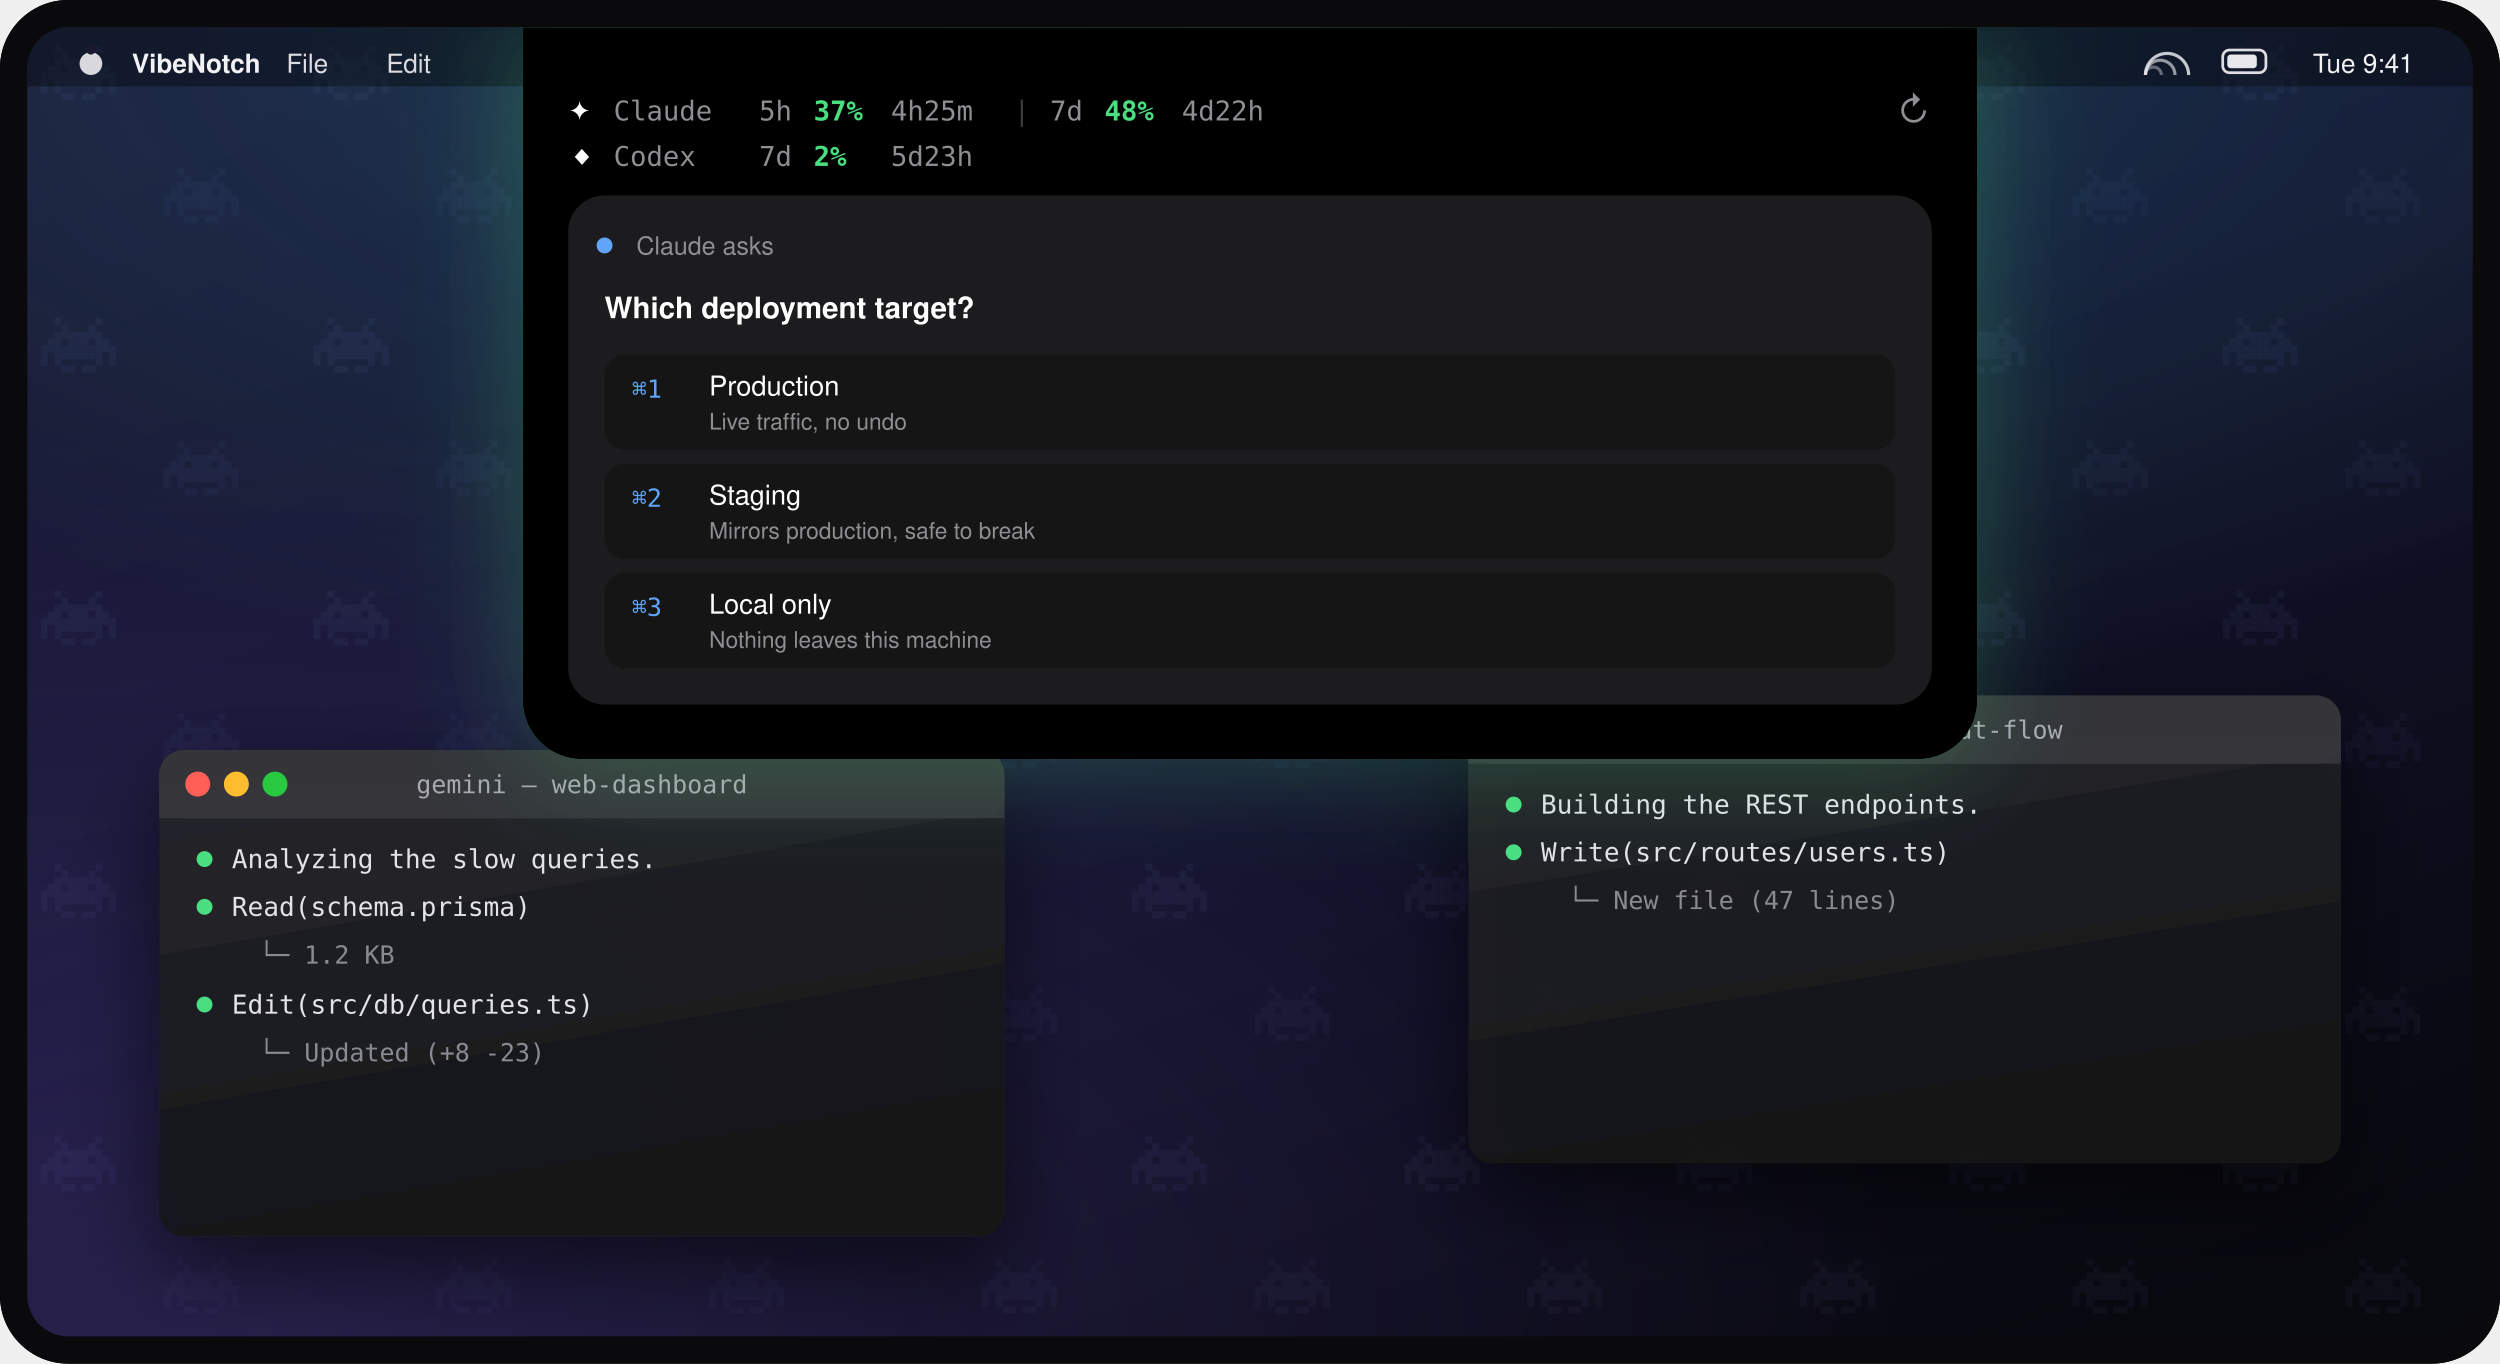
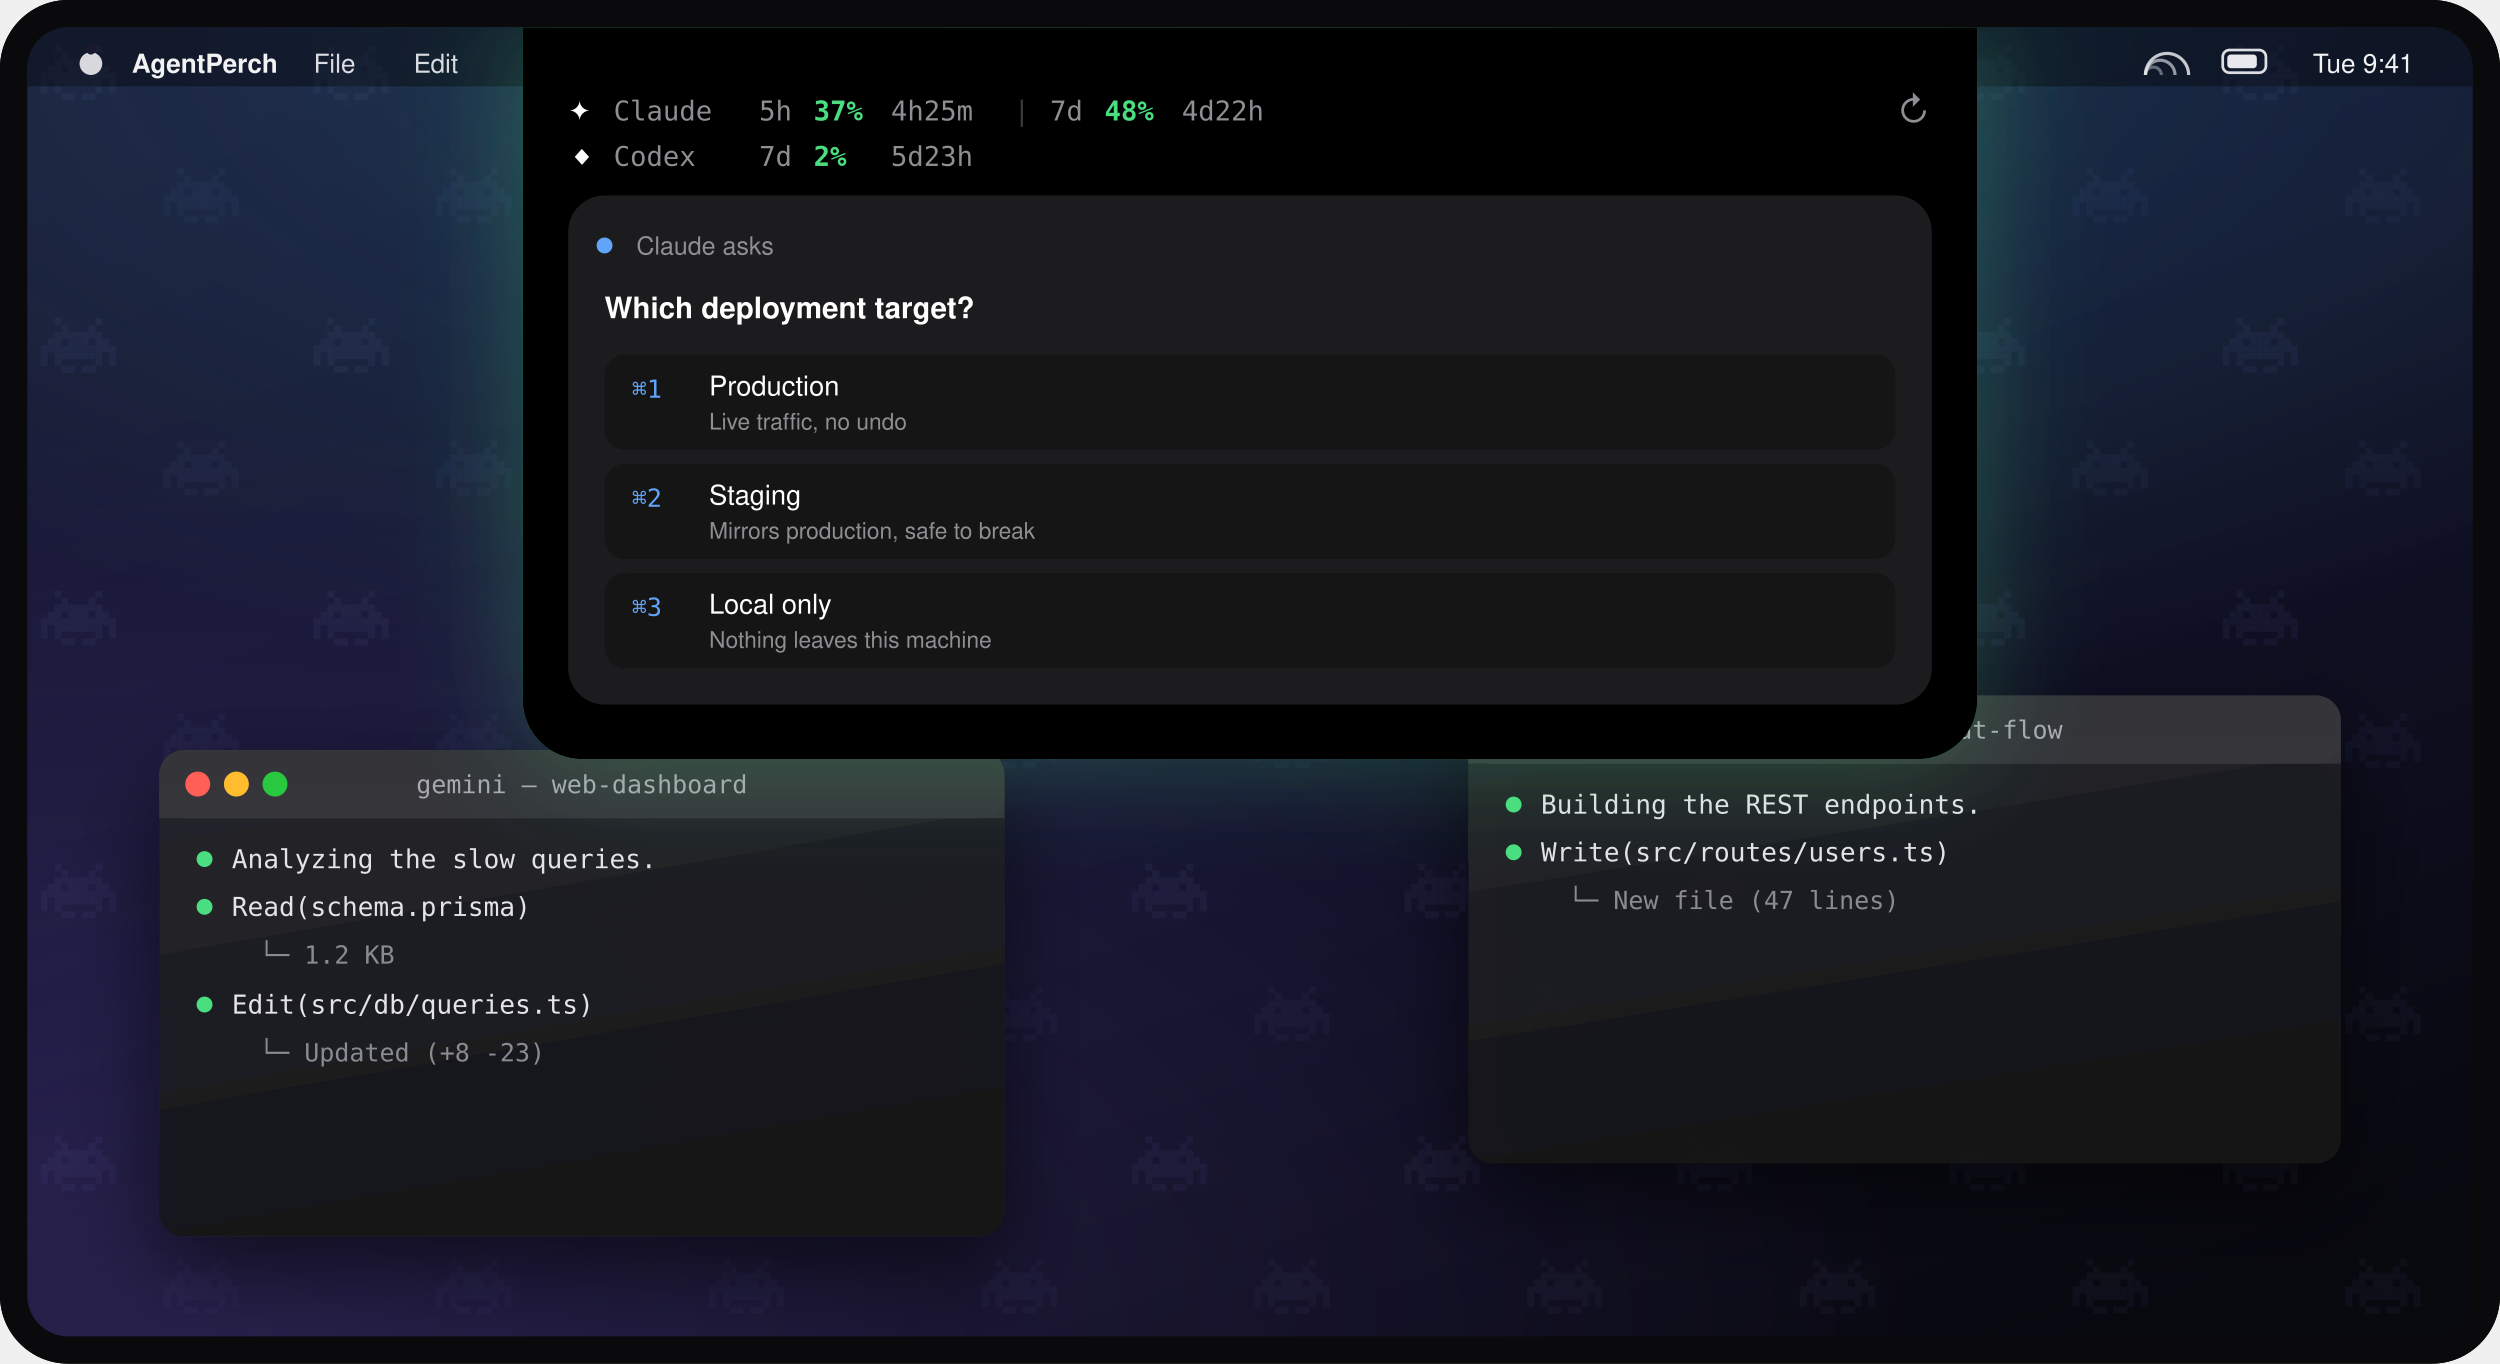
<svg xmlns="http://www.w3.org/2000/svg" width="1100" height="600" viewBox="0 0 1100 600" role="img">
  <rect x="0" y="0" width="1100" height="600" rx="30" fill="#000000" opacity="1.0" />
  <defs>
    <linearGradient id="sky" x1="0.15" y1="0" x2="0.85" y2="1">
      <stop offset="0%" stop-color="#1B1B3A" />
      <stop offset="45%" stop-color="#141430" />
      <stop offset="100%" stop-color="#08080F" />
    </linearGradient>
    <radialGradient id="glow" cx="0.5" cy="0" r="0.75">
      <stop offset="0%" stop-color="#4ADE80" stop-opacity="0.30" />
      <stop offset="55%" stop-color="#2AA5B8" stop-opacity="0.11" />
      <stop offset="100%" stop-color="#4ADE80" stop-opacity="0" />
    </radialGradient>
    <radialGradient id="corner" cx="0.08" cy="1" r="0.7">
      <stop offset="0%" stop-color="#7C5BD6" stop-opacity="0.22" />
      <stop offset="100%" stop-color="#7C5BD6" stop-opacity="0" />
    </radialGradient>
    <pattern id="invaders" width="120" height="120" patternUnits="userSpaceOnUse">
      <g fill="#8FA0FF" opacity="0.055" transform="translate(18,20)">
        <rect x="6" y="0" width="3" height="3" />
        <rect x="24" y="0" width="3" height="3" />
        <rect x="9" y="3" width="3" height="3" />
        <rect x="21" y="3" width="3" height="3" />
        <rect x="6" y="6" width="3" height="3" />
        <rect x="9" y="6" width="3" height="3" />
        <rect x="12" y="6" width="3" height="3" />
        <rect x="15" y="6" width="3" height="3" />
        <rect x="18" y="6" width="3" height="3" />
        <rect x="21" y="6" width="3" height="3" />
        <rect x="24" y="6" width="3" height="3" />
        <rect x="3" y="9" width="3" height="3" />
        <rect x="6" y="9" width="3" height="3" />
        <rect x="12" y="9" width="3" height="3" />
        <rect x="15" y="9" width="3" height="3" />
        <rect x="18" y="9" width="3" height="3" />
        <rect x="24" y="9" width="3" height="3" />
        <rect x="27" y="9" width="3" height="3" />
        <rect x="0" y="12" width="3" height="3" />
        <rect x="3" y="12" width="3" height="3" />
        <rect x="6" y="12" width="3" height="3" />
        <rect x="9" y="12" width="3" height="3" />
        <rect x="12" y="12" width="3" height="3" />
        <rect x="15" y="12" width="3" height="3" />
        <rect x="18" y="12" width="3" height="3" />
        <rect x="21" y="12" width="3" height="3" />
        <rect x="24" y="12" width="3" height="3" />
        <rect x="27" y="12" width="3" height="3" />
        <rect x="30" y="12" width="3" height="3" />
        <rect x="0" y="15" width="3" height="3" />
        <rect x="6" y="15" width="3" height="3" />
        <rect x="9" y="15" width="3" height="3" />
        <rect x="12" y="15" width="3" height="3" />
        <rect x="15" y="15" width="3" height="3" />
        <rect x="18" y="15" width="3" height="3" />
        <rect x="21" y="15" width="3" height="3" />
        <rect x="24" y="15" width="3" height="3" />
        <rect x="30" y="15" width="3" height="3" />
        <rect x="0" y="18" width="3" height="3" />
        <rect x="6" y="18" width="3" height="3" />
        <rect x="24" y="18" width="3" height="3" />
        <rect x="30" y="18" width="3" height="3" />
        <rect x="9" y="21" width="3" height="3" />
        <rect x="12" y="21" width="3" height="3" />
        <rect x="18" y="21" width="3" height="3" />
        <rect x="21" y="21" width="3" height="3" />
      </g>
      <g fill="#8FA0FF" opacity="0.045" transform="translate(72,74)">
        <rect x="6" y="0" width="3" height="3" />
        <rect x="24" y="0" width="3" height="3" />
        <rect x="9" y="3" width="3" height="3" />
        <rect x="21" y="3" width="3" height="3" />
        <rect x="6" y="6" width="3" height="3" />
        <rect x="9" y="6" width="3" height="3" />
        <rect x="12" y="6" width="3" height="3" />
        <rect x="15" y="6" width="3" height="3" />
        <rect x="18" y="6" width="3" height="3" />
        <rect x="21" y="6" width="3" height="3" />
        <rect x="24" y="6" width="3" height="3" />
        <rect x="3" y="9" width="3" height="3" />
        <rect x="6" y="9" width="3" height="3" />
        <rect x="12" y="9" width="3" height="3" />
        <rect x="15" y="9" width="3" height="3" />
        <rect x="18" y="9" width="3" height="3" />
        <rect x="24" y="9" width="3" height="3" />
        <rect x="27" y="9" width="3" height="3" />
        <rect x="0" y="12" width="3" height="3" />
        <rect x="3" y="12" width="3" height="3" />
        <rect x="6" y="12" width="3" height="3" />
        <rect x="9" y="12" width="3" height="3" />
        <rect x="12" y="12" width="3" height="3" />
        <rect x="15" y="12" width="3" height="3" />
        <rect x="18" y="12" width="3" height="3" />
        <rect x="21" y="12" width="3" height="3" />
        <rect x="24" y="12" width="3" height="3" />
        <rect x="27" y="12" width="3" height="3" />
        <rect x="30" y="12" width="3" height="3" />
        <rect x="0" y="15" width="3" height="3" />
        <rect x="6" y="15" width="3" height="3" />
        <rect x="9" y="15" width="3" height="3" />
        <rect x="12" y="15" width="3" height="3" />
        <rect x="15" y="15" width="3" height="3" />
        <rect x="18" y="15" width="3" height="3" />
        <rect x="21" y="15" width="3" height="3" />
        <rect x="24" y="15" width="3" height="3" />
        <rect x="30" y="15" width="3" height="3" />
        <rect x="0" y="18" width="3" height="3" />
        <rect x="6" y="18" width="3" height="3" />
        <rect x="24" y="18" width="3" height="3" />
        <rect x="30" y="18" width="3" height="3" />
        <rect x="9" y="21" width="3" height="3" />
        <rect x="12" y="21" width="3" height="3" />
        <rect x="18" y="21" width="3" height="3" />
        <rect x="21" y="21" width="3" height="3" />
      </g>
    </pattern>
    <linearGradient id="win" x1="0" y1="0" x2="0.3" y2="1">
      <stop offset="0%" stop-color="#26262C" stop-opacity="0.95" />
      <stop offset="100%" stop-color="#141418" stop-opacity="0.95" />
    </linearGradient>
    <filter id="drop" x="-30%" y="-30%" width="160%" height="190%">
      <feDropShadow dx="0" dy="16" stdDeviation="20" flood-color="#000" flood-opacity="0.6" />
    </filter>
    <filter id="halo" x="-50%" y="-50%" width="200%" height="200%">
      <feDropShadow dx="0" dy="0" stdDeviation="26" flood-color="#4ADE80" flood-opacity="0.30" />
    </filter>
  </defs>
  <clipPath id="screen">
    <rect x="12" y="12" width="1076" height="576" rx="18" />
  </clipPath>
  <rect x="0" y="0" width="1100" height="600" rx="30" fill="#0A0A0C" opacity="1.0" />
  <g clip-path="url(#screen)">
    <rect x="12" y="12" width="1076" height="576" rx="0" fill="url(#sky)" opacity="1.0" />
    <rect x="12" y="12" width="1076" height="576" rx="0" fill="url(#invaders)" opacity="1.0" />
    <rect x="12" y="12" width="1076" height="576" rx="0" fill="url(#corner)" opacity="1.0" />
    <rect x="12" y="12" width="1076" height="414.72" rx="0" fill="url(#glow)" opacity="1.0" />
    <rect x="12" y="12" width="1076" height="26" rx="0" fill="#000000" opacity="0.38" />
    <circle cx="40" cy="28" r="5" fill="#E8E8ED" opacity="0.92" />
    <rect x="38" y="19" width="4" height="5" rx="2" fill="#1A1830" />
-     <text x="58" y="32" font-family="-apple-system, BlinkMacSystemFont, 'SF Pro Text', Helvetica, Arial, sans-serif" font-size="11.5" font-weight="600" fill="#F2F2F5" text-anchor="start" opacity="1.0">VibeNotch</text>
-     <text x="126" y="32" font-family="-apple-system, BlinkMacSystemFont, 'SF Pro Text', Helvetica, Arial, sans-serif" font-size="11.5" font-weight="400" fill="#DCDCE2" text-anchor="start" opacity="1.0">File</text>
-     <text x="170" y="32" font-family="-apple-system, BlinkMacSystemFont, 'SF Pro Text', Helvetica, Arial, sans-serif" font-size="11.5" font-weight="400" fill="#DCDCE2" text-anchor="start" opacity="1.0">Edit</text>
+     <text x="58" y="32" font-family="-apple-system, BlinkMacSystemFont, 'SF Pro Text', Helvetica, Arial, sans-serif" font-size="11.5" font-weight="600" fill="#F2F2F5" text-anchor="start" opacity="1.0">AgentPerch</text>
+     <text x="138" y="32" font-family="-apple-system, BlinkMacSystemFont, 'SF Pro Text', Helvetica, Arial, sans-serif" font-size="11.5" font-weight="400" fill="#DCDCE2" text-anchor="start" opacity="1.0">File</text>
+     <text x="182" y="32" font-family="-apple-system, BlinkMacSystemFont, 'SF Pro Text', Helvetica, Arial, sans-serif" font-size="11.5" font-weight="400" fill="#DCDCE2" text-anchor="start" opacity="1.0">Edit</text>
    <text x="1062" y="32" font-family="-apple-system, BlinkMacSystemFont, 'SF Pro Text', Helvetica, Arial, sans-serif" font-size="11.5" font-weight="400" fill="#F2F2F5" text-anchor="end" opacity="1.0">Tue 9:41</text>
    <rect x="978" y="22" width="19" height="10" rx="3" fill="none" stroke="#E8E8ED" stroke-width="1.2" opacity="0.95" />
    <rect x="980" y="24" width="13" height="6" rx="1.5" fill="#E8E8ED" />
    <path d="M 944 33 a 3.5 3.5 0 0 1 7.0 0" fill="none" stroke="#E8E8ED" stroke-width="1.4" opacity="0.4" />
    <path d="M 944 33 a 6.5 6.5 0 0 1 13.0 0" fill="none" stroke="#E8E8ED" stroke-width="1.4" opacity="0.62" />
    <path d="M 944 33 a 9.5 9.5 0 0 1 19.0 0" fill="none" stroke="#E8E8ED" stroke-width="1.4" opacity="0.84" />
    <g filter="url(#drop)">
      <rect x="70" y="330" width="372" height="214" rx="11" fill="url(#win)" opacity="1.0" />
    </g>
    <rect x="70" y="330" width="372" height="30" rx="11" fill="#35353B" opacity="0.92" />
    <rect x="70" y="348" width="372" height="12" rx="0" fill="#35353B" opacity="0.92" />
    <circle cx="87" cy="345" r="5.5" fill="#FF5F57" />
    <circle cx="104" cy="345" r="5.5" fill="#FEBC2E" />
    <circle cx="121" cy="345" r="5.5" fill="#28C840" />
    <text x="256.0" y="349" font-family="ui-monospace, 'SF Mono', Menlo, monospace" font-size="11" font-weight="400" fill="#A9A9B2" text-anchor="middle" opacity="1.0">gemini — web-dashboard</text>
    <circle cx="90" cy="378" r="3.5" fill="#4ADE80" />
    <text x="102" y="382" font-family="ui-monospace, 'SF Mono', Menlo, monospace" font-size="11.5" font-weight="400" fill="#E3E3E8" text-anchor="start" opacity="1.0">Analyzing the slow queries.</text>
    <circle cx="90" cy="399" r="3.5" fill="#4ADE80" />
    <text x="102" y="403" font-family="ui-monospace, 'SF Mono', Menlo, monospace" font-size="11.5" font-weight="400" fill="#E3E3E8" text-anchor="start" opacity="1.0">Read(schema.prisma)</text>
    <text x="114" y="424" font-family="ui-monospace, 'SF Mono', Menlo, monospace" font-size="11" font-weight="400" fill="#8A8A93" text-anchor="start" opacity="1.0">└─ 1.2 KB</text>
    <circle cx="90" cy="442" r="3.5" fill="#4ADE80" />
    <text x="102" y="446" font-family="ui-monospace, 'SF Mono', Menlo, monospace" font-size="11.5" font-weight="400" fill="#E3E3E8" text-anchor="start" opacity="1.0">Edit(src/db/queries.ts)</text>
    <text x="114" y="467" font-family="ui-monospace, 'SF Mono', Menlo, monospace" font-size="11" font-weight="400" fill="#8A8A93" text-anchor="start" opacity="1.0">└─ Updated (+8 -23)</text>
    <g filter="url(#drop)">
      <rect x="646" y="306" width="384" height="206" rx="11" fill="url(#win)" opacity="1.0" />
    </g>
    <rect x="646" y="306" width="384" height="30" rx="11" fill="#35353B" opacity="0.92" />
    <rect x="646" y="324" width="384" height="12" rx="0" fill="#35353B" opacity="0.92" />
    <circle cx="663" cy="321" r="5.5" fill="#FF5F57" />
    <circle cx="680" cy="321" r="5.5" fill="#FEBC2E" />
    <circle cx="697" cy="321" r="5.5" fill="#28C840" />
    <text x="838.0" y="325" font-family="ui-monospace, 'SF Mono', Menlo, monospace" font-size="11" font-weight="400" fill="#A9A9B2" text-anchor="middle" opacity="1.0">codex — checkout-flow</text>
    <circle cx="666" cy="354" r="3.5" fill="#4ADE80" />
    <text x="678" y="358" font-family="ui-monospace, 'SF Mono', Menlo, monospace" font-size="11.5" font-weight="400" fill="#E3E3E8" text-anchor="start" opacity="1.0">Building the REST endpoints.</text>
    <circle cx="666" cy="375" r="3.5" fill="#4ADE80" />
    <text x="678" y="379" font-family="ui-monospace, 'SF Mono', Menlo, monospace" font-size="11.5" font-weight="400" fill="#E3E3E8" text-anchor="start" opacity="1.0">Write(src/routes/users.ts)</text>
    <text x="690" y="400" font-family="ui-monospace, 'SF Mono', Menlo, monospace" font-size="11" font-weight="400" fill="#8A8A93" text-anchor="start" opacity="1.0">└─ New file (47 lines)</text>
    <g filter="url(#halo)">
      <path d="M 230.0 12 h 640 v 296 a 26 26 0 0 1 -26 26 h -588 a 26 26 0 0 1 -26 -26 Z" fill="#050505" />
    </g>
  </g>
  <text x="250.0" y="53" font-family="-apple-system, BlinkMacSystemFont, 'SF Pro Text', Helvetica, Arial, sans-serif" font-size="12" font-weight="400" fill="#FFFFFF" text-anchor="start" opacity="1.0">✦</text>
  <text x="270.0" y="53" font-family="ui-monospace, 'SF Mono', Menlo, monospace" font-size="12" font-weight="400" fill="#8E8E93" text-anchor="start" opacity="1.0">Claude</text>
  <text x="334.0" y="53" font-family="ui-monospace, 'SF Mono', Menlo, monospace" font-size="12" font-weight="400" fill="#8E8E93" text-anchor="start" opacity="1.0">5h</text>
  <text x="358.0" y="53" font-family="ui-monospace, 'SF Mono', Menlo, monospace" font-size="12" font-weight="600" fill="#4ADE80" text-anchor="start" opacity="1.0">37%</text>
  <text x="392.0" y="53" font-family="ui-monospace, 'SF Mono', Menlo, monospace" font-size="12" font-weight="400" fill="#8E8E93" text-anchor="start" opacity="1.0">4h25m</text>
  <text x="446.0" y="53" font-family="ui-monospace, 'SF Mono', Menlo, monospace" font-size="12" font-weight="400" fill="#3A3A3C" text-anchor="start" opacity="1.0">|</text>
  <text x="462.0" y="53" font-family="ui-monospace, 'SF Mono', Menlo, monospace" font-size="12" font-weight="400" fill="#8E8E93" text-anchor="start" opacity="1.0">7d</text>
  <text x="486.0" y="53" font-family="ui-monospace, 'SF Mono', Menlo, monospace" font-size="12" font-weight="600" fill="#4ADE80" text-anchor="start" opacity="1.0">48%</text>
  <text x="520.0" y="53" font-family="ui-monospace, 'SF Mono', Menlo, monospace" font-size="12" font-weight="400" fill="#8E8E93" text-anchor="start" opacity="1.0">4d22h</text>
  <text x="250.0" y="73" font-family="-apple-system, BlinkMacSystemFont, 'SF Pro Text', Helvetica, Arial, sans-serif" font-size="12" font-weight="400" fill="#FFFFFF" text-anchor="start" opacity="1.0">◆</text>
  <text x="270.0" y="73" font-family="ui-monospace, 'SF Mono', Menlo, monospace" font-size="12" font-weight="400" fill="#8E8E93" text-anchor="start" opacity="1.0">Codex</text>
  <text x="334.0" y="73" font-family="ui-monospace, 'SF Mono', Menlo, monospace" font-size="12" font-weight="400" fill="#8E8E93" text-anchor="start" opacity="1.0">7d</text>
  <text x="358.0" y="73" font-family="ui-monospace, 'SF Mono', Menlo, monospace" font-size="12" font-weight="600" fill="#4ADE80" text-anchor="start" opacity="1.0">2%</text>
  <text x="392.0" y="73" font-family="ui-monospace, 'SF Mono', Menlo, monospace" font-size="12" font-weight="400" fill="#8E8E93" text-anchor="start" opacity="1.0">5d23h</text>
  <text x="842.0" y="54" font-family="-apple-system, BlinkMacSystemFont, 'SF Pro Text', Helvetica, Arial, sans-serif" font-size="15" font-weight="400" fill="#8E8E93" text-anchor="middle" opacity="1.0">↻</text>
  <rect x="250.0" y="86" width="600" height="224" rx="16" fill="#1C1C1E" opacity="1.0" />
  <circle cx="266.0" cy="108" r="3.5" fill="#60A5FA" />
  <text x="280.0" y="112" font-family="-apple-system, BlinkMacSystemFont, 'SF Pro Text', Helvetica, Arial, sans-serif" font-size="11" font-weight="500" fill="#8E8E93" text-anchor="start" opacity="1.0">Claude asks</text>
  <text x="266.0" y="140" font-family="-apple-system, BlinkMacSystemFont, 'SF Pro Text', Helvetica, Arial, sans-serif" font-size="13" font-weight="600" fill="#FFFFFF" text-anchor="start" opacity="1.0">Which deployment target?</text>
  <rect x="266.0" y="156" width="568" height="42" rx="9" fill="#151515" opacity="1.0" />
  <text x="278.0" y="175" font-family="ui-monospace, 'SF Mono', Menlo, monospace" font-size="11" font-weight="500" fill="#60A5FA" text-anchor="start" opacity="1.0">⌘1</text>
  <text x="312.0" y="174" font-family="-apple-system, BlinkMacSystemFont, 'SF Pro Text', Helvetica, Arial, sans-serif" font-size="12" font-weight="500" fill="#FFFFFF" text-anchor="start" opacity="1.0">Production</text>
  <text x="312.0" y="189" font-family="-apple-system, BlinkMacSystemFont, 'SF Pro Text', Helvetica, Arial, sans-serif" font-size="10" font-weight="400" fill="#8E8E93" text-anchor="start" opacity="1.0">Live traffic, no undo</text>
  <rect x="266.0" y="204" width="568" height="42" rx="9" fill="#151515" opacity="1.0" />
  <text x="278.0" y="223" font-family="ui-monospace, 'SF Mono', Menlo, monospace" font-size="11" font-weight="500" fill="#60A5FA" text-anchor="start" opacity="1.0">⌘2</text>
  <text x="312.0" y="222" font-family="-apple-system, BlinkMacSystemFont, 'SF Pro Text', Helvetica, Arial, sans-serif" font-size="12" font-weight="500" fill="#FFFFFF" text-anchor="start" opacity="1.0">Staging</text>
  <text x="312.0" y="237" font-family="-apple-system, BlinkMacSystemFont, 'SF Pro Text', Helvetica, Arial, sans-serif" font-size="10" font-weight="400" fill="#8E8E93" text-anchor="start" opacity="1.0">Mirrors production, safe to break</text>
  <rect x="266.0" y="252" width="568" height="42" rx="9" fill="#151515" opacity="1.0" />
  <text x="278.0" y="271" font-family="ui-monospace, 'SF Mono', Menlo, monospace" font-size="11" font-weight="500" fill="#60A5FA" text-anchor="start" opacity="1.0">⌘3</text>
  <text x="312.0" y="270" font-family="-apple-system, BlinkMacSystemFont, 'SF Pro Text', Helvetica, Arial, sans-serif" font-size="12" font-weight="500" fill="#FFFFFF" text-anchor="start" opacity="1.0">Local only</text>
  <text x="312.0" y="285" font-family="-apple-system, BlinkMacSystemFont, 'SF Pro Text', Helvetica, Arial, sans-serif" font-size="10" font-weight="400" fill="#8E8E93" text-anchor="start" opacity="1.0">Nothing leaves this machine</text>
</svg>
